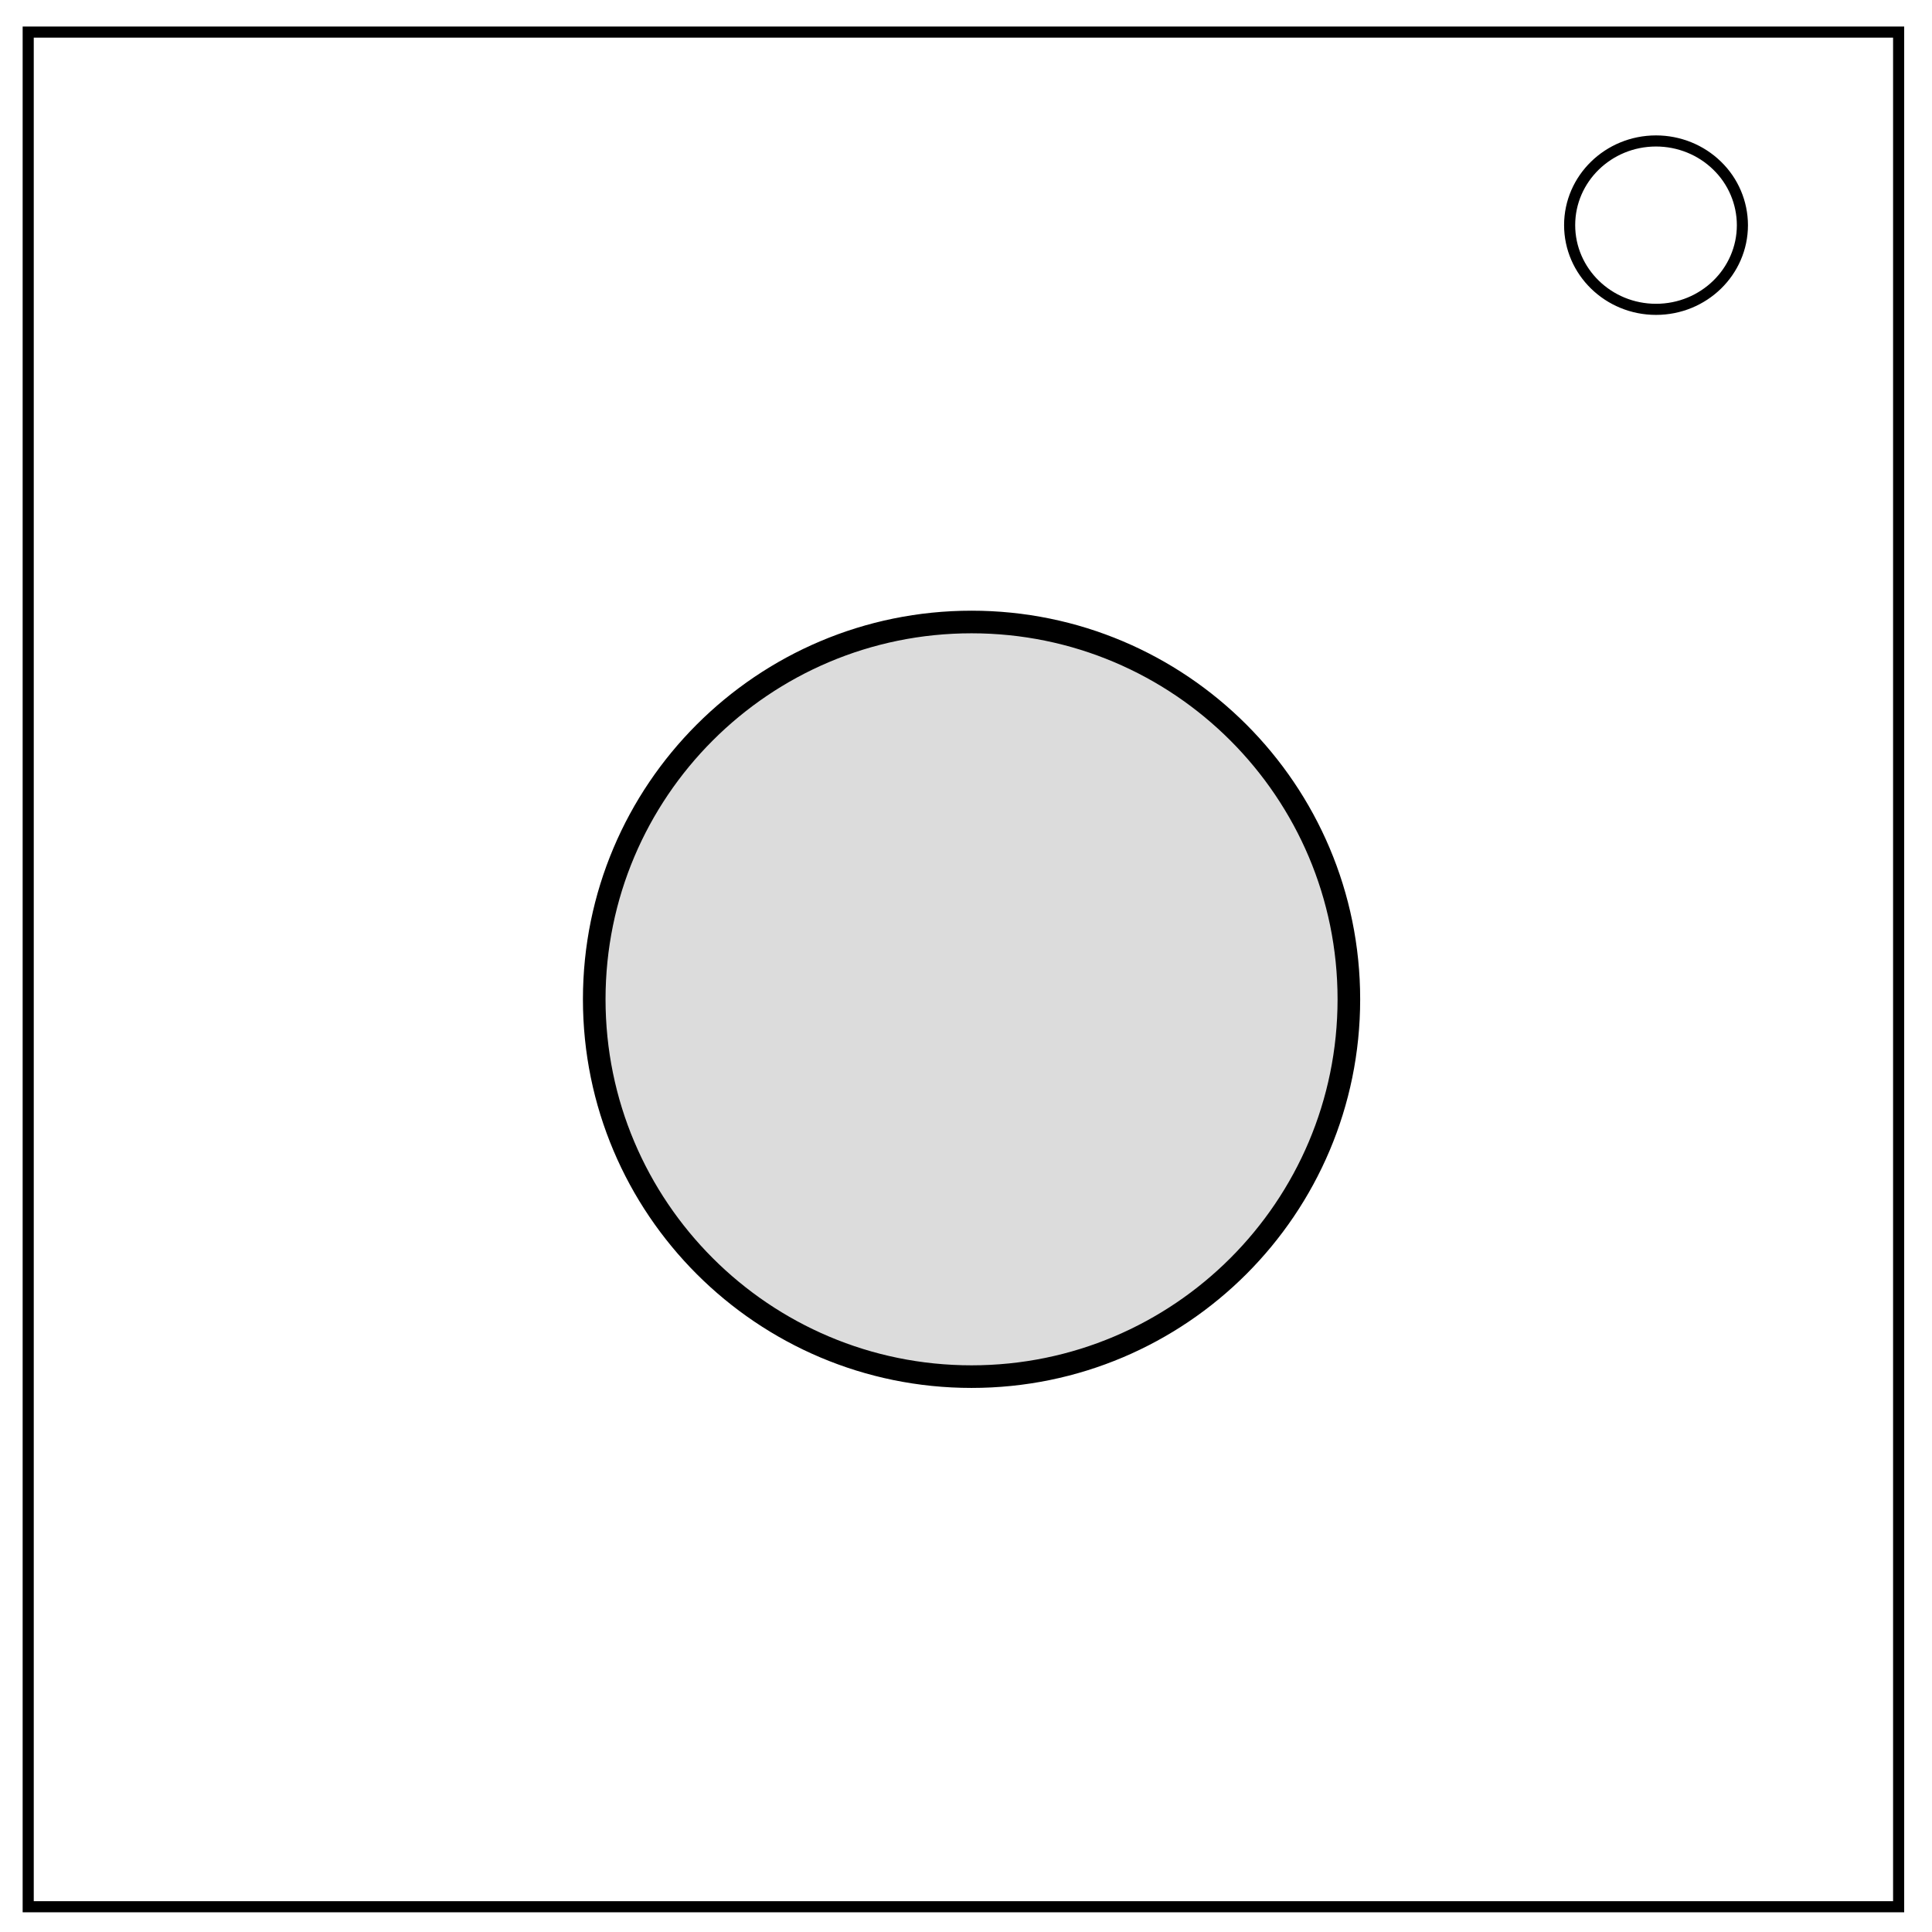
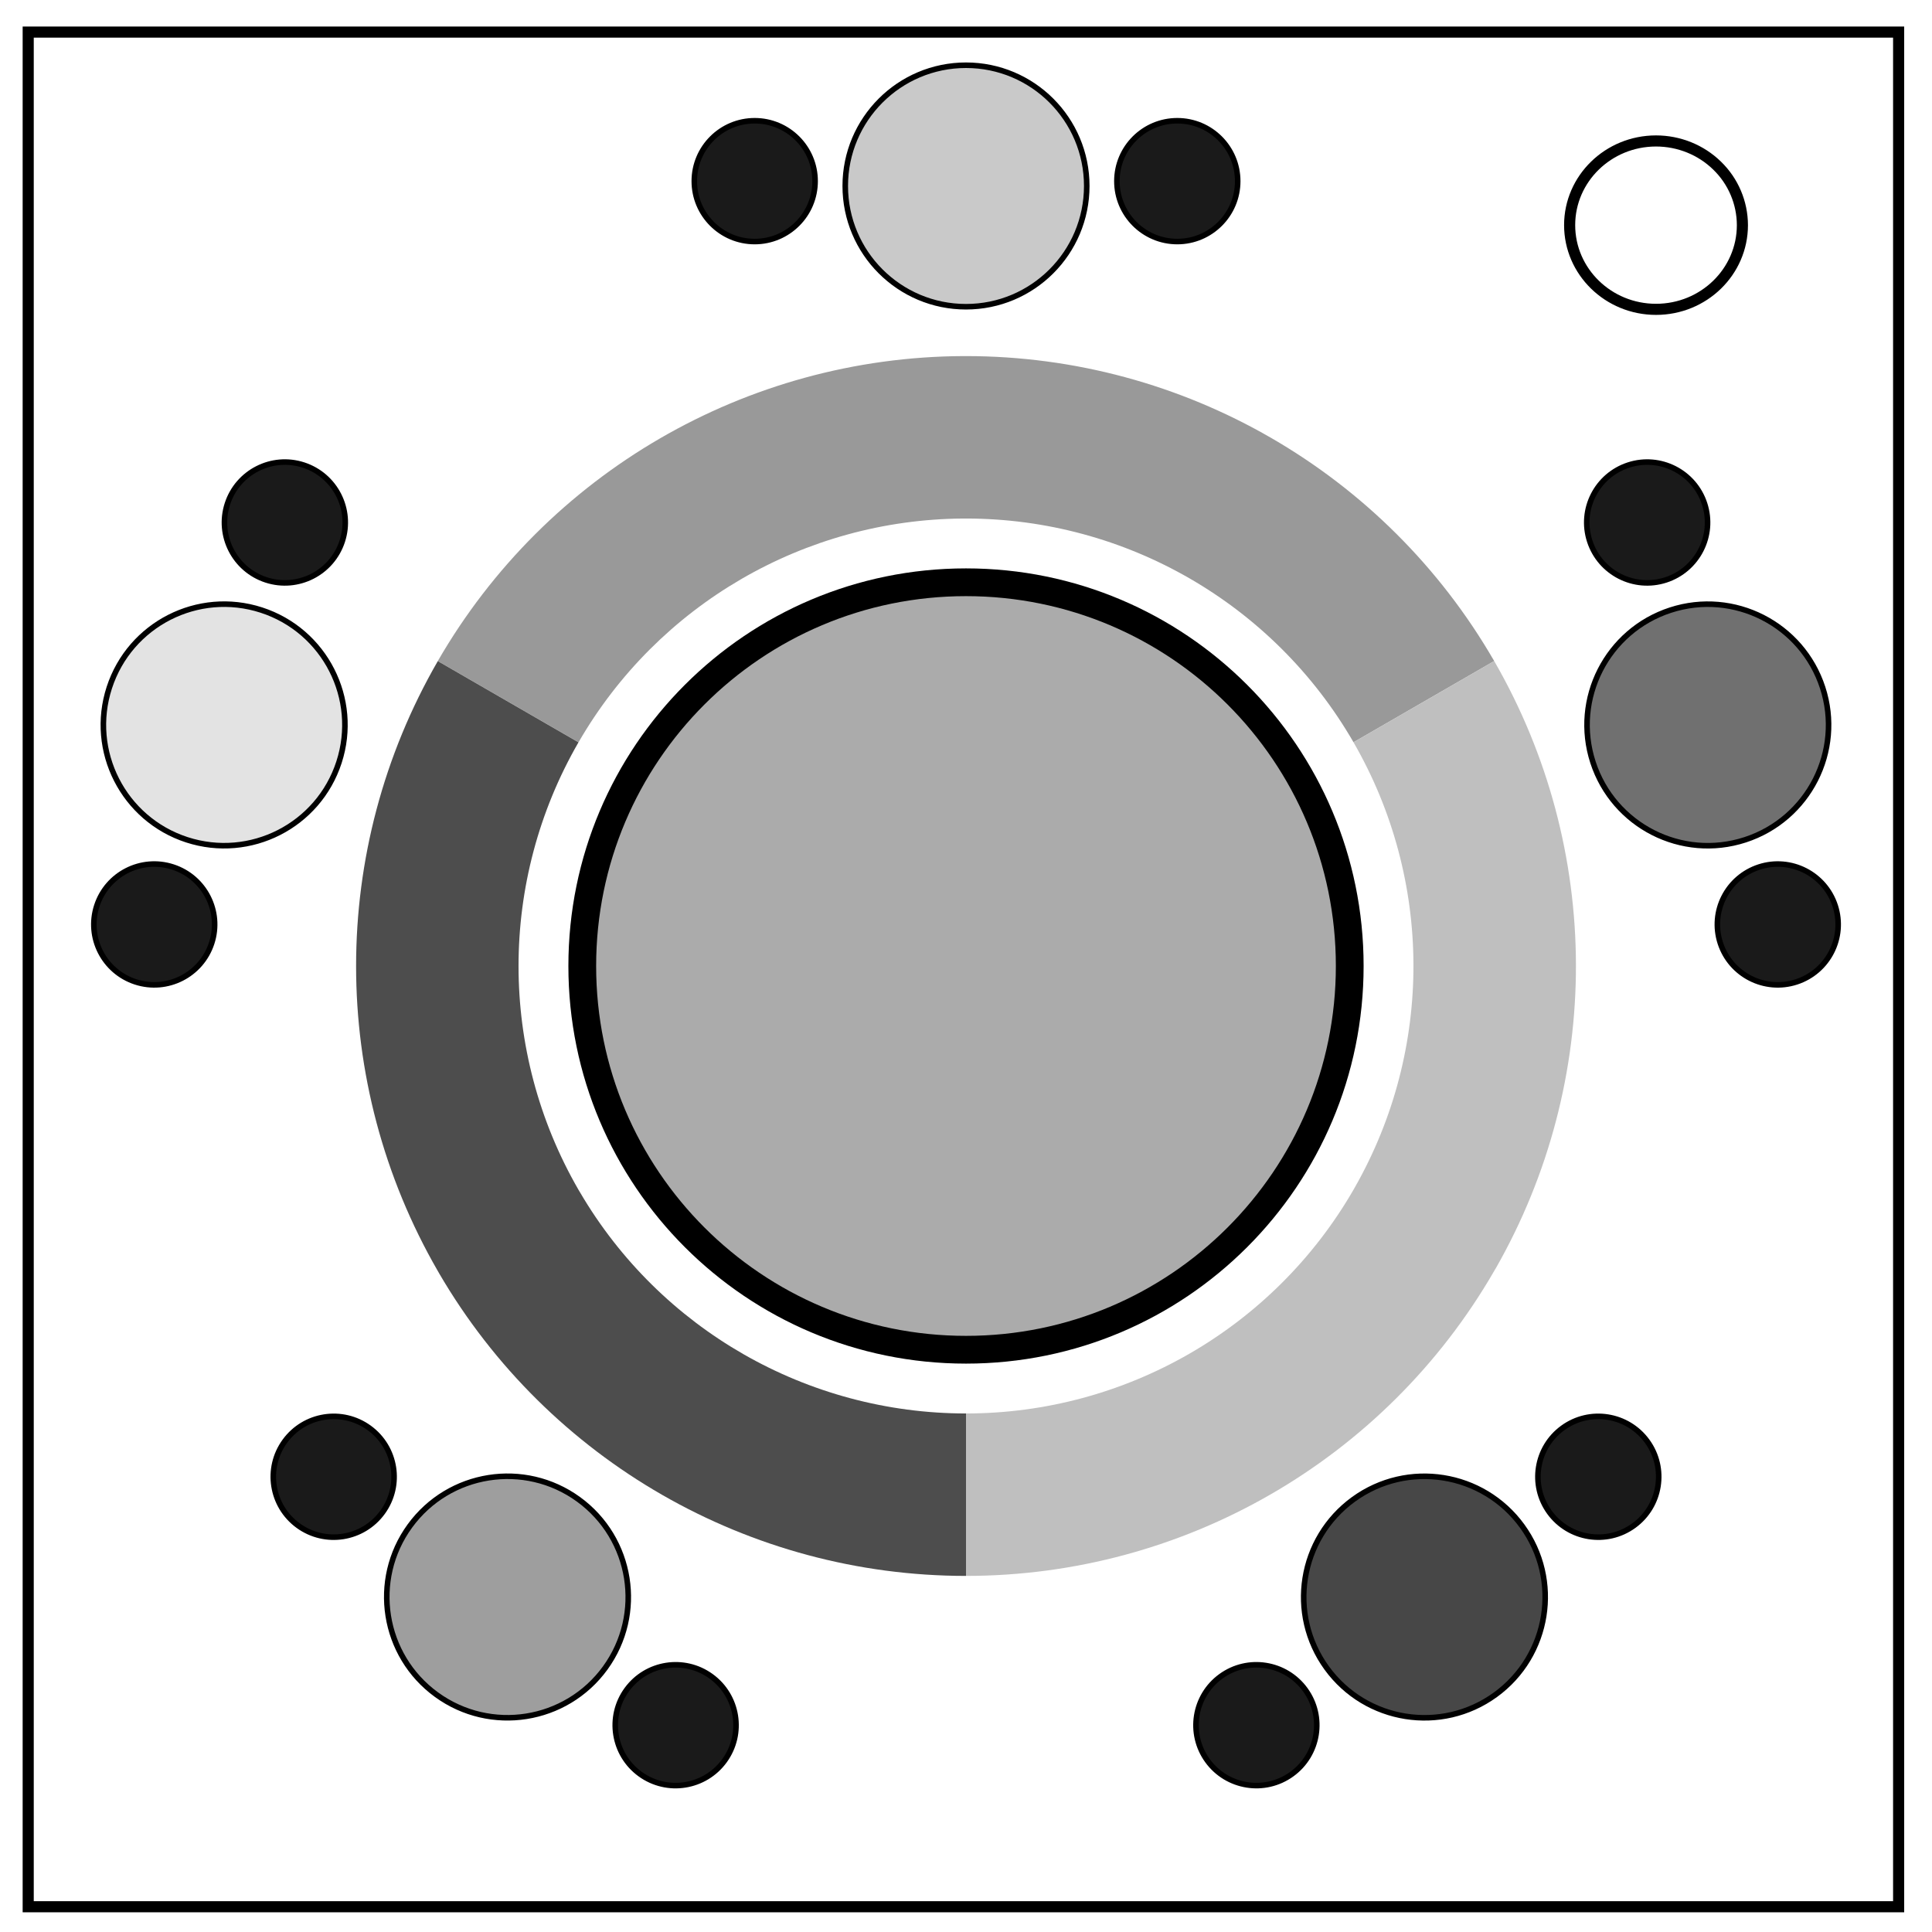
- <svg xmlns="http://www.w3.org/2000/svg" fill="none" viewBox="0 0 348 348" version="1.1" id="svg14">
-   <defs id="defs18" />
-   <path stroke="#000" stroke-width="2" d="M5.08 5.78h336.91v337.67H5.08z" id="path2" />
-   <ellipse cx="175" cy="180" fill="#ababab" stroke="#000000" stroke-width="4.072" id="circle6" style="fill:#dcdcdc;fill-opacity:1" rx="67.964" ry="67.964" />
-   <path stroke="#000" stroke-width="2" d="M282.73 40.55c0-8.37 6.97-15.16 15.56-15.16 4.13 0 8.09 1.6 11 4.44a14.97 14.97 0 014.56 10.72c0 8.38-6.96 15.17-15.56 15.17-8.59 0-15.56-6.8-15.56-15.17z" id="path8" />
+ <svg xmlns="http://www.w3.org/2000/svg" fill="none" viewBox="0 0 348 348">
+   <path fill="#999" d="M173.5 64.14a109.86 109.86 0 00-94.64 54.93l25.35 14.63a80.6 80.6 0 0169.26-40.3 80.6 80.6 0 01.53 0 80.6 80.6 0 0169.8 40.3l25.34-14.63A109.86 109.86 0 00174 64.14a109.86 109.86 0 00-.5 0z" />
+   <path stroke="#000" stroke-width="2" d="M5.08 5.78h336.91v337.67H5.08z" />
+   <path stroke="#000" stroke-width="2" d="M282.73 40.55c0-8.37 6.97-15.16 15.56-15.16 4.13 0 8.09 1.6 11 4.44a14.97 14.97 0 014.56 10.72c0 8.38-6.96 15.17-15.56 15.17-8.59 0-15.56-6.8-15.56-15.17z" />
+   <circle cx="174" cy="174" r="69.12" fill="#ababab" stroke="#000" stroke-width="5" />
+   <path fill="#4d4d4d" d="M79.1 229.36a109.86 109.86 0 0094.9 54.5V254.6a80.6 80.6 0 01-69.53-39.84 80.6 80.6 0 01-.27-.45 80.6 80.6 0 010-80.6l-25.34-14.63a109.86 109.86 0 000 109.86 109.86 109.86 0 00.25.43z" />
+   <path fill="#bfbfbf" d="M269.4 228.5a109.86 109.86 0 00-.26-109.43L243.8 133.7a80.6 80.6 0 01.26 80.14 80.6 80.6 0 01-.26.46 80.6 80.6 0 01-69.8 40.3v29.26a109.86 109.86 0 0095.14-54.93 109.86 109.86 0 00.25-.43z" />
+   <circle cx="-111.71" cy="78.75" r="21.75" fill="#e3e3e3" stroke="#000" transform="rotate(-72)" />
+   <circle cx="-149.78" cy="77.88" r="10.88" fill="#1a1a1a" stroke="#000" transform="rotate(-72)" />
+   <circle cx="-73.65" cy="77.88" r="10.88" fill="#1a1a1a" stroke="#000" transform="rotate(-72)" />
+   <circle cx="-243.04" cy="-178.99" r="21.75" fill="#9e9e9e" stroke="#000" transform="rotate(-144)" />
+   <circle cx="-281.11" cy="-179.87" r="10.88" fill="#1a1a1a" stroke="#000" transform="rotate(-144)" />
+   <circle cx="-204.98" cy="-179.87" r="10.88" fill="#1a1a1a" stroke="#000" transform="rotate(-144)" />
+   <circle cx="-38.49" cy="-383.54" r="21.75" fill="#474747" stroke="#000" transform="rotate(144)" />
+   <circle cx="-76.56" cy="-384.42" r="10.88" fill="#1a1a1a" stroke="#000" transform="rotate(144)" />
+   <circle cx="-.43" cy="-384.42" r="10.88" fill="#1a1a1a" stroke="#000" transform="rotate(144)" />
+   <circle cx="219.25" cy="-252.21" r="21.75" fill="#707070" stroke="#000" transform="rotate(72)" />
+   <circle cx="181.19" cy="-253.09" r="10.88" fill="#1a1a1a" stroke="#000" transform="rotate(72)" />
+   <circle cx="257.32" cy="-253.09" r="10.88" fill="#1a1a1a" stroke="#000" transform="rotate(72)" />
+   <circle cx="174" cy="33.5" r="21.75" fill="#c9c9c9" stroke="#000" />
+   <circle cx="135.94" cy="32.63" r="10.88" fill="#1a1a1a" stroke="#000" />
+   <circle cx="212.06" cy="32.63" r="10.88" fill="#1a1a1a" stroke="#000" />
</svg>
